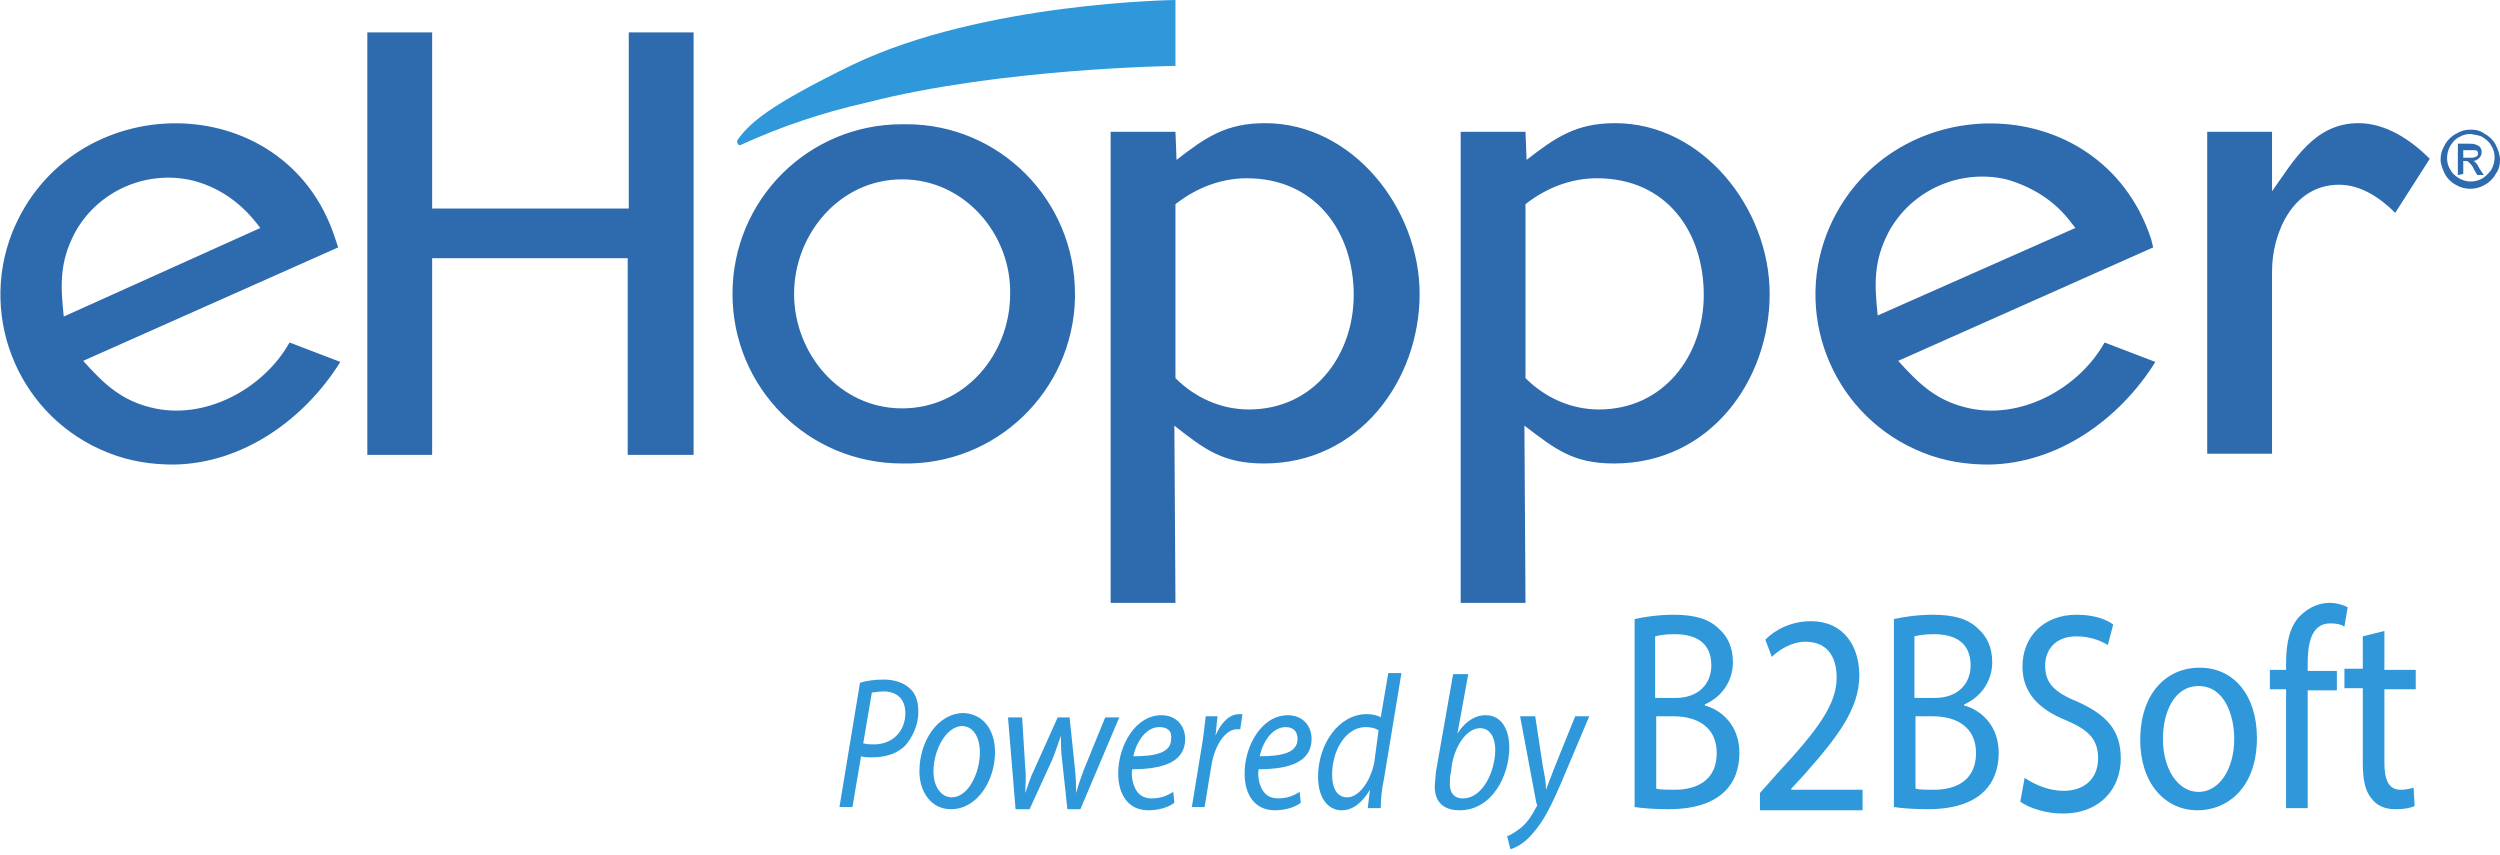
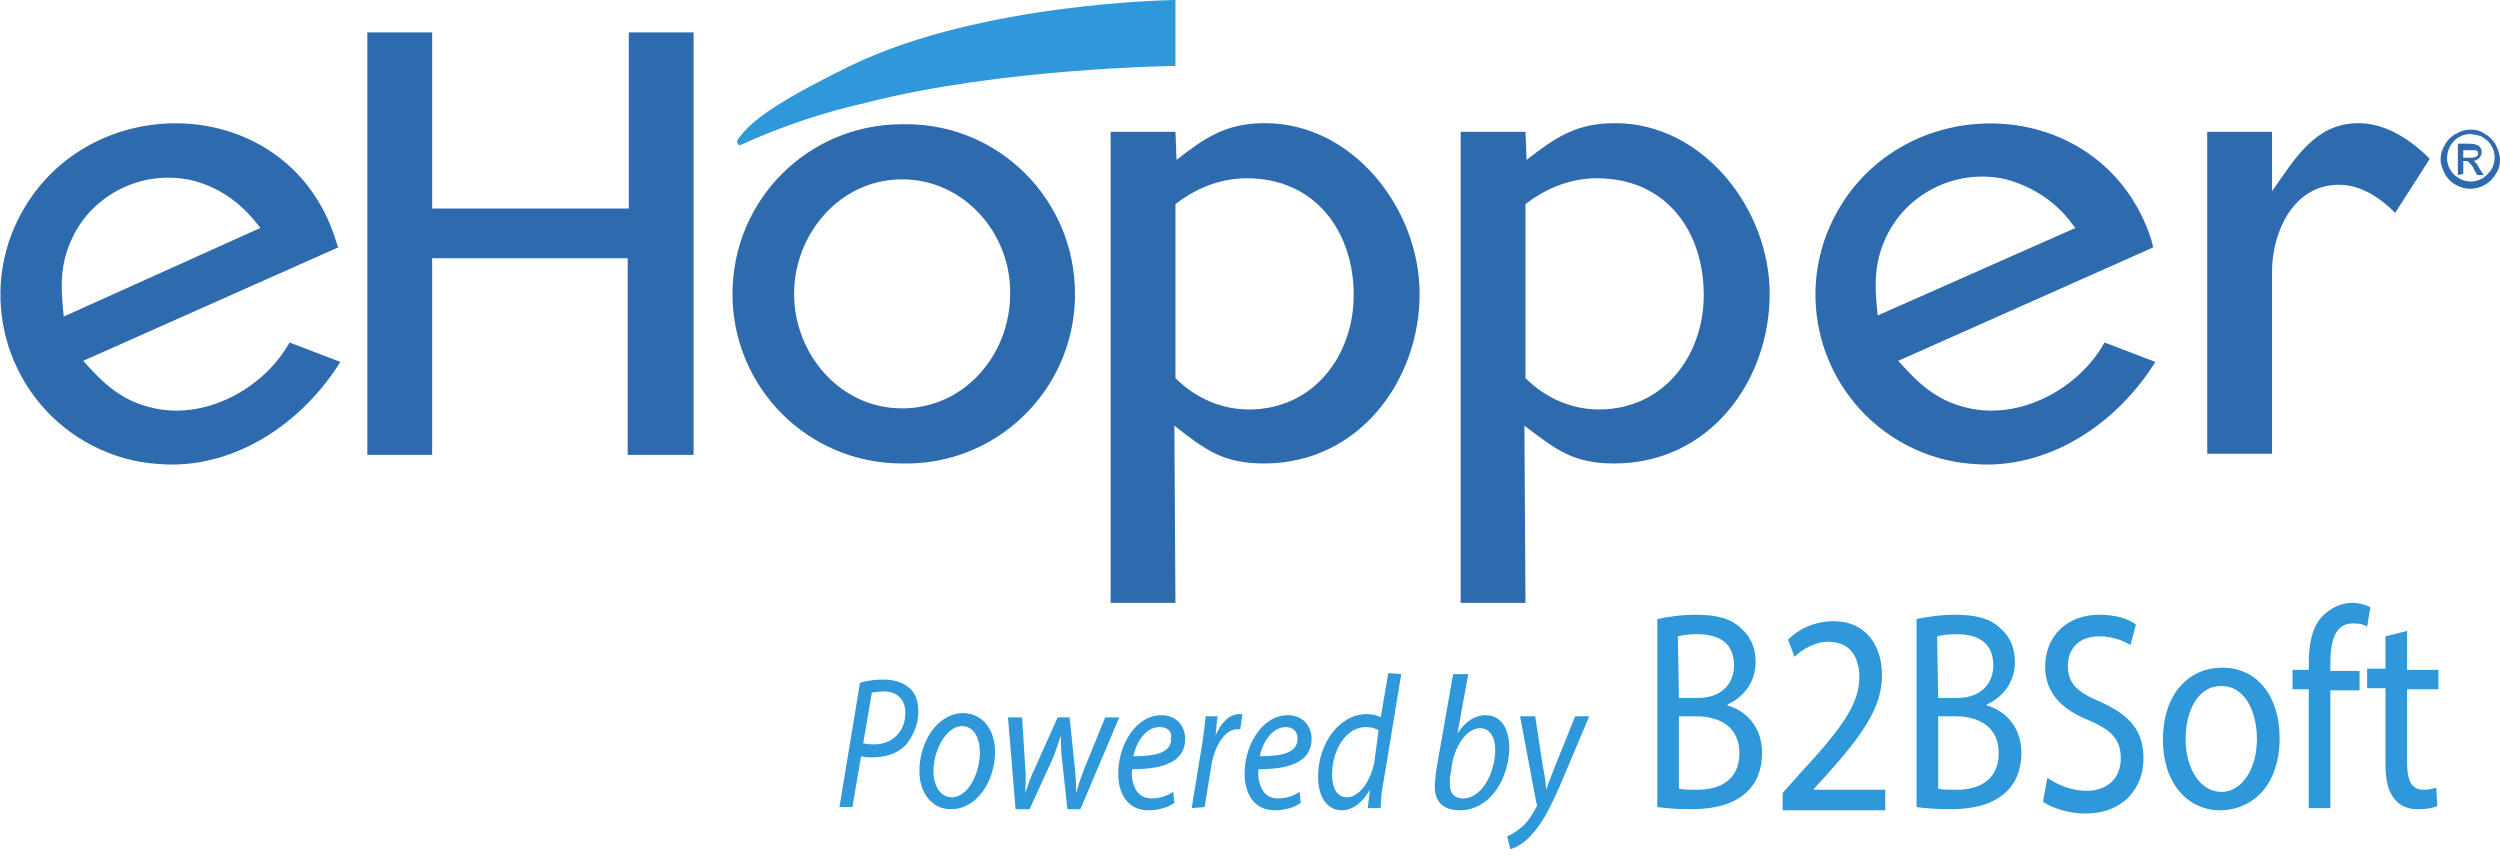
<svg xmlns="http://www.w3.org/2000/svg" version="1.1" id="Слой_1" x="0px" y="0px" width="231.4px" height="79.1px" viewBox="0 0 231.4 79.1" enable-background="new 0 0 231.4 79.1" xml:space="preserve">
-   <path fill="#2E98DA" d="M68.3,12.9c1.1-1.5,2.8-3.1,10.6-6.9c12.1-5.8,29.9-6,29.9-6v6.1c0,0-16.2,0.2-28.6,3.4  c-4,0.9-7.9,2.2-11.6,3.9c-0.1,0.1-0.3,0-0.3-0.1c0,0,0,0,0,0C68.2,13.2,68.2,13,68.3,12.9z" />
-   <path fill="#2E6AAE" d="M169.1,21.6c-3.1,8,0.8,17.1,8.9,20.3c2,0.8,4,1.1,6.1,1.1c6.4-0.1,12.1-4.2,15.4-9.5l-4.7-1.8  c-2.4,4.3-7.9,7.3-12.9,6c-2.8-0.7-4.4-2.3-6.2-4.3l23.6-10.5l-0.2-0.8C194.4,7.9,174.5,8,169.1,21.6z M163.8,27.2  c0-7.9-6.2-15.8-14.3-15.8c-3.6,0-5.5,1.3-8.2,3.4l-0.1-2.6h-6v43.6h6l-0.1-16.4c2.9,2.2,4.5,3.5,8.3,3.5  C158.3,42.9,163.8,35.2,163.8,27.2L163.8,27.2z M131.4,27.2c0-7.9-6.2-15.8-14.3-15.8c-3.6,0-5.5,1.3-8.2,3.4l-0.1-2.6h-6v43.6h6  l-0.1-16.4c2.8,2.2,4.5,3.5,8.3,3.5C125.8,42.9,131.4,35.2,131.4,27.2L131.4,27.2z M1.1,21.6c-3.1,8,0.8,17.1,8.9,20.3  c2,0.8,4,1.1,6.1,1.1c6.4-0.1,12.1-4.2,15.4-9.5l-4.7-1.8c-2.4,4.3-7.9,7.3-12.9,6c-2.8-0.7-4.4-2.3-6.2-4.3l23.6-10.5L31,22  C26.4,7.9,6.5,8,1.1,21.6z M99.5,27.2c0-8.7-7-15.7-15.6-15.7c-0.1,0-0.2,0-0.4,0c-8.7,0-15.7,7-15.7,15.7s7,15.7,15.7,15.7l0,0  c8.7,0.2,15.8-6.7,16-15.3C99.5,27.4,99.5,27.3,99.5,27.2L99.5,27.2z M93.5,27.2c0,5.6-4.2,10.6-10,10.6s-10-5.1-10-10.6  s4.2-10.6,10-10.6S93.6,21.7,93.5,27.2L93.5,27.2z M23.7,20.6l0.4,0.5L5.9,29.3c-0.3-2.9-0.4-5,1-7.7c2.1-3.9,6.6-5.9,10.9-4.9  C20.2,17.3,22.2,18.7,23.7,20.6z M125.3,27.3c0,5.6-3.7,10.6-9.7,10.6c-2.6,0-5-1.1-6.8-2.9V18.9c1.9-1.5,4.2-2.4,6.6-2.4  C121.8,16.5,125.3,21.5,125.3,27.3z M157.7,27.3c0,5.6-3.7,10.6-9.7,10.6c-2.6,0-5-1.1-6.8-2.9V18.9c1.9-1.5,4.2-2.4,6.6-2.4  C154.3,16.5,157.7,21.5,157.7,27.3z M191.7,20.6l0.4,0.5l-18.3,8.1c-0.3-2.9-0.4-5,1-7.7c2.1-3.9,6.6-5.9,10.9-4.9  C188.2,17.3,190.3,18.7,191.7,20.6L191.7,20.6z M224.9,14.7c-1.8-1.8-4.1-3.3-6.6-3.3c-4.1,0-6,3.5-8,6.3v-5.5h-6v29.8h6V25.1  c0-3.5,1.9-8,6.2-8c2.1,0,3.9,1.3,5.2,2.6L224.9,14.7z M64.2,42.1V3h-6v16.3H40V3h-6v39.1h6V23.9h18.1v18.2H64.2L64.2,42.1z" />
-   <path fill="#2E6AAE" d="M228.7,12c0.5,0,0.9,0.1,1.3,0.4c0.4,0.2,0.8,0.6,1,1c0.2,0.4,0.4,0.9,0.4,1.4c0,0.5-0.1,0.9-0.4,1.3  c-0.2,0.4-0.6,0.8-1,1c-0.8,0.5-1.9,0.5-2.7,0c-0.4-0.2-0.8-0.6-1-1c-0.2-0.4-0.4-0.9-0.4-1.3c0-0.5,0.1-0.9,0.4-1.4  c0.2-0.4,0.6-0.8,1-1C227.8,12.1,228.2,12,228.7,12z M228.7,12.4c-0.4,0-0.8,0.1-1.1,0.3c-0.4,0.2-0.6,0.5-0.8,0.8  c-0.4,0.7-0.4,1.6,0,2.2c0.2,0.4,0.5,0.6,0.8,0.8c0.7,0.4,1.5,0.4,2.2,0c0.3-0.2,0.6-0.5,0.8-0.8c0.4-0.7,0.4-1.6,0-2.2  c-0.2-0.4-0.5-0.6-0.8-0.8C229.5,12.5,229.1,12.5,228.7,12.4z M227.5,16.2v-2.9h1c0.2,0,0.5,0,0.7,0.1c0.2,0.1,0.3,0.1,0.4,0.3  c0.1,0.1,0.1,0.3,0.1,0.4c0,0.2-0.1,0.4-0.2,0.5c-0.2,0.2-0.4,0.3-0.6,0.3c0.1,0,0.2,0.1,0.2,0.1c0.2,0.2,0.3,0.4,0.4,0.6l0.4,0.6  h-0.6l-0.3-0.5c-0.1-0.3-0.3-0.5-0.5-0.7c-0.1-0.1-0.2-0.1-0.4-0.1H228v1.2L227.5,16.2L227.5,16.2z M228,14.6h0.6  c0.2,0,0.4,0,0.6-0.1c0.2-0.1,0.2-0.4,0.1-0.5c-0.1-0.1-0.1-0.1-0.2-0.1c-0.2,0-0.3,0-0.5,0H228L228,14.6L228,14.6z" />
+   <path fill="#2E98DA" d="M68.3,12.9c1.1-1.5,2.8-3.1,10.6-6.9c12.1-5.8,29.9-6,29.9-6v6.1c0,0-16.2,0.2-28.6,3.4  c-4,0.9-7.9,2.2-11.6,3.9c-0.1,0.1-0.3,0-0.3-0.1l0,0C68.2,13.2,68.2,13,68.3,12.9z" />
+   <path fill="#2E6AAE" d="M169.1,21.6c-3.1,8,0.8,17.1,8.9,20.3c2,0.8,4,1.1,6.1,1.1c6.4-0.1,12.1-4.2,15.4-9.5l-4.7-1.8  c-2.4,4.3-7.9,7.3-12.9,6c-2.8-0.7-4.4-2.3-6.2-4.3l23.6-10.5l-0.2-0.8C194.4,7.9,174.5,8,169.1,21.6z M163.8,27.2  c0-7.9-6.2-15.8-14.3-15.8c-3.6,0-5.5,1.3-8.2,3.4l-0.1-2.6h-6v43.6h6l-0.1-16.4c2.9,2.2,4.5,3.5,8.3,3.5  C158.3,42.9,163.8,35.2,163.8,27.2L163.8,27.2z M131.4,27.2c0-7.9-6.2-15.8-14.3-15.8c-3.6,0-5.5,1.3-8.2,3.4l-0.1-2.6h-6v43.6h6  l-0.1-16.4c2.8,2.2,4.5,3.5,8.3,3.5C125.8,42.9,131.4,35.2,131.4,27.2L131.4,27.2z M1.1,21.6c-3.1,8,0.8,17.1,8.9,20.3  c2,0.8,4,1.1,6.1,1.1c6.4-0.1,12.1-4.2,15.4-9.5l-4.7-1.8c-2.4,4.3-7.9,7.3-12.9,6c-2.8-0.7-4.4-2.3-6.2-4.3l23.6-10.5L31,22  C26.4,7.9,6.5,8,1.1,21.6z M99.5,27.2c0-8.7-7-15.7-15.6-15.7c-0.1,0-0.2,0-0.4,0c-8.7,0-15.7,7-15.7,15.7s7,15.7,15.7,15.7l0,0  c8.7,0.2,15.8-6.7,16-15.3C99.5,27.4,99.5,27.3,99.5,27.2L99.5,27.2z M93.5,27.2c0,5.6-4.2,10.6-10,10.6s-10-5.1-10-10.6  s4.2-10.6,10-10.6S93.6,21.7,93.5,27.2L93.5,27.2z M23.7,20.6l0.4,0.5L5.9,29.3c-0.3-2.9-0.4-5,1-7.7c2.1-3.9,6.6-5.9,10.9-4.9  C20.2,17.3,22.2,18.7,23.7,20.6z M125.3,27.3c0,5.6-3.7,10.6-9.7,10.6c-2.6,0-5-1.1-6.8-2.9V18.9c1.9-1.5,4.2-2.4,6.6-2.4  C121.8,16.5,125.3,21.5,125.3,27.3z M157.7,27.3c0,5.6-3.7,10.6-9.7,10.6c-2.6,0-5-1.1-6.8-2.9V18.9c1.9-1.5,4.2-2.4,6.6-2.4  C154.3,16.5,157.7,21.5,157.7,27.3z M191.7,20.6l0.4,0.5l-18.3,8.1c-0.3-2.9-0.4-5,1-7.7c2.1-3.9,6.6-5.9,10.9-4.9  C188.2,17.3,190.3,18.7,191.7,20.6L191.7,20.6z M224.9,14.7c-1.8-1.8-4.1-3.3-6.6-3.3c-4.1,0-6,3.5-8,6.3v-5.5h-6V42h6V25.1  c0-3.5,1.9-8,6.2-8c2.1,0,3.9,1.3,5.2,2.6L224.9,14.7z M64.2,42.1V3h-6v16.3H40V3h-6v39.1h6V23.9h18.1v18.2H64.2L64.2,42.1z" />
+   <path fill="#2E6AAE" d="M228.7,12c0.5,0,0.9,0.1,1.3,0.4c0.4,0.2,0.8,0.6,1,1s0.4,0.9,0.4,1.4s-0.1,0.9-0.4,1.3  c-0.2,0.4-0.6,0.8-1,1c-0.8,0.5-1.9,0.5-2.7,0c-0.4-0.2-0.8-0.6-1-1s-0.4-0.9-0.4-1.3c0-0.5,0.1-0.9,0.4-1.4c0.2-0.4,0.6-0.8,1-1  C227.8,12.1,228.2,12,228.7,12z M228.7,12.4c-0.4,0-0.8,0.1-1.1,0.3c-0.4,0.2-0.6,0.5-0.8,0.8c-0.4,0.7-0.4,1.6,0,2.2  c0.2,0.4,0.5,0.6,0.8,0.8c0.7,0.4,1.5,0.4,2.2,0c0.3-0.2,0.6-0.5,0.8-0.8c0.4-0.7,0.4-1.6,0-2.2c-0.2-0.4-0.5-0.6-0.8-0.8  C229.5,12.5,229.1,12.5,228.7,12.4z M227.5,16.2v-2.9h1c0.2,0,0.5,0,0.7,0.1s0.3,0.1,0.4,0.3c0.1,0.1,0.1,0.3,0.1,0.4  c0,0.2-0.1,0.4-0.2,0.5c-0.2,0.2-0.4,0.3-0.6,0.3c0.1,0,0.2,0.1,0.2,0.1c0.2,0.2,0.3,0.4,0.4,0.6l0.4,0.6h-0.6l-0.3-0.5  c-0.1-0.3-0.3-0.5-0.5-0.7c-0.1-0.1-0.2-0.1-0.4-0.1H228v1.2L227.5,16.2L227.5,16.2z M228,14.6h0.6c0.2,0,0.4,0,0.6-0.1  c0.2-0.1,0.2-0.4,0.1-0.5c-0.1-0.1-0.1-0.1-0.2-0.1c-0.2,0-0.3,0-0.5,0H228V14.6L228,14.6z" />
  <g>
    <path fill="#2E98DA" d="M79.6,63.2c0.6-0.2,1.4-0.3,2.2-0.3c1,0,1.9,0.3,2.5,0.9c0.5,0.5,0.7,1.2,0.7,2.1c0,1.3-0.6,2.4-1.2,3.1   c-0.8,0.8-1.9,1.1-3.1,1.1c-0.4,0-0.7,0-1-0.1l-0.8,4.7h-1.2L79.6,63.2z M79.9,68.8c0.4,0.1,0.7,0.1,1,0.1c1.7,0,2.9-1.2,2.9-2.9   c0-1.4-0.9-2-2-2c-0.5,0-0.9,0.1-1.1,0.1L79.9,68.8z" />
    <path fill="#2E98DA" d="M92.1,69.6c0,2.6-1.6,5.3-4.1,5.3c-1.8,0-2.9-1.6-2.9-3.5c0-2.8,1.7-5.4,4.1-5.4   C91.2,66.1,92.1,67.8,92.1,69.6z M86.4,71.4c0,1.4,0.7,2.4,1.7,2.4c1.5,0,2.6-2.2,2.6-4.2c0-1-0.4-2.4-1.7-2.4   C87.5,67.3,86.4,69.5,86.4,71.4z" />
-     <path fill="#2E98DA" d="M94.6,66.3l0.3,4.8c0.1,1,0,1.6,0,2.3h0c0.2-0.5,0.4-1.3,0.8-2.1l2.2-4.9H99l0.5,4.8   c0.1,0.9,0.1,1.6,0.1,2.2h0c0.2-0.7,0.4-1.3,0.7-2.1l2-4.9h1.3l-3.6,8.5h-1.2l-0.5-4.6c-0.1-0.8-0.1-1.5-0.1-2.2h0   c-0.3,0.8-0.5,1.5-0.8,2.2l-2.1,4.6H94l-0.7-8.5H94.6z" />
+     <path fill="#2E98DA" d="M94.6,66.3l0.3,4.8c0.1,1,0,1.6,0,2.3l0,0c0.2-0.5,0.4-1.3,0.8-2.1l2.2-4.9H99l0.5,4.8   c0.1,0.9,0.1,1.6,0.1,2.2l0,0c0.2-0.7,0.4-1.3,0.7-2.1l2-4.9h1.3l-3.6,8.5h-1.2l-0.5-4.6c-0.1-0.8-0.1-1.5-0.1-2.2l0,0   c-0.3,0.8-0.5,1.5-0.8,2.2l-2.1,4.6H94l-0.7-8.5h1.3V66.3z" />
    <path fill="#2E98DA" d="M108.7,74.3c-0.5,0.4-1.4,0.7-2.4,0.7c-1.9,0-2.8-1.5-2.8-3.4c0-2.6,1.6-5.4,4-5.4c1.4,0,2.2,1,2.2,2.2   c0,2.2-2.2,2.8-4.9,2.8c-0.1,0.4,0,1.2,0.2,1.6c0.3,0.8,0.9,1.1,1.6,1.1c0.9,0,1.5-0.3,2-0.6L108.7,74.3z M107.3,67.3   c-1.2,0-2.1,1.3-2.4,2.7c2,0,3.5-0.3,3.5-1.6C108.5,67.6,108,67.3,107.3,67.3z" />
-     <path fill="#2E98DA" d="M110.3,74.8l0.9-5.5c0.2-1.1,0.3-2.2,0.4-3h1.1c-0.1,0.6-0.1,1.2-0.2,1.8h0c0.5-1.2,1.3-2,2.2-2   c0.1,0,0.3,0,0.3,0l-0.2,1.4c-0.1,0-0.2,0-0.3,0c-1.1,0-2.1,1.5-2.4,3.5l-0.6,3.7H110.3z" />
+     <path fill="#2E98DA" d="M110.3,74.8l0.9-5.5c0.2-1.1,0.3-2.2,0.4-3h1.1c-0.1,0.6-0.1,1.2-0.2,1.8l0,0c0.5-1.2,1.3-2,2.2-2   c0.1,0,0.3,0,0.3,0l-0.2,1.4c-0.1,0-0.2,0-0.3,0c-1.1,0-2.1,1.5-2.4,3.5l-0.6,3.7L110.3,74.8L110.3,74.8z" />
    <path fill="#2E98DA" d="M120.4,74.3c-0.5,0.4-1.4,0.7-2.4,0.7c-1.9,0-2.8-1.5-2.8-3.4c0-2.6,1.6-5.4,4-5.4c1.4,0,2.2,1,2.2,2.2   c0,2.2-2.2,2.8-4.9,2.8c-0.1,0.4,0,1.2,0.2,1.6c0.3,0.8,0.9,1.1,1.6,1.1c0.9,0,1.5-0.3,2-0.6L120.4,74.3z M119,67.3   c-1.2,0-2.1,1.3-2.4,2.7c2,0,3.5-0.3,3.5-1.6C120.1,67.6,119.6,67.3,119,67.3z" />
-     <path fill="#2E98DA" d="M129.7,62.4l-1.6,9.7c-0.2,0.9-0.3,1.9-0.3,2.7h-1.2l0.2-1.7h0c-0.7,1.2-1.6,1.9-2.6,1.9   c-1.4,0-2.2-1.3-2.2-3.1c0-3,1.9-5.8,4.5-5.8c0.5,0,1,0.1,1.3,0.3l0.7-4.1H129.7z M127.6,67.6c-0.3-0.2-0.7-0.3-1.2-0.3   c-1.8,0-3.1,2.1-3.1,4.4c0,1,0.3,2.1,1.4,2.1c1,0,2.1-1.3,2.5-3.2L127.6,67.6z" />
-     <path fill="#2E98DA" d="M135.9,62.4l-1,5.5h0c0.7-1.1,1.6-1.7,2.6-1.7c1.6,0,2.2,1.5,2.2,3c0,2.6-1.6,5.8-4.6,5.8   c-1.3,0-2.3-0.6-2.3-2.2c0-0.4,0.1-0.9,0.1-1.3l1.6-9.1H135.9z M134.3,71.5c-0.1,0.3-0.1,0.6-0.1,1.1c0,0.8,0.4,1.3,1.2,1.3   c1.9,0,3-2.6,3-4.5c0-1-0.4-2-1.4-2c-1.1,0-2.2,1.3-2.6,3.3L134.3,71.5z" />
-     <path fill="#2E98DA" d="M142.1,66.3l0.7,4.6c0.2,1,0.3,1.6,0.3,2.2h0c0.2-0.5,0.4-1.1,0.8-2.1l1.9-4.7h1.3l-2.7,6.4   c-0.8,1.8-1.5,3.3-2.5,4.4c-0.8,1-1.7,1.4-2.1,1.5l-0.3-1.2c0.3-0.1,0.8-0.4,1.3-0.8c0.5-0.4,1-1.1,1.4-1.9c0.1-0.1,0.1-0.2,0-0.4   l-1.5-8H142.1z" />
-     <path fill="#2E98DA" d="M151.3,57.3c0.9-0.2,2.2-0.4,3.6-0.4c2,0,3.3,0.4,4.2,1.3c0.8,0.7,1.3,1.7,1.3,3.1c0,1.7-1,3.2-2.6,3.9v0.1   c1.5,0.4,3.2,1.8,3.2,4.4c0,1.5-0.5,2.7-1.3,3.5c-1.1,1.1-2.8,1.7-5.3,1.7c-1.4,0-2.4-0.1-3.1-0.2V57.3z M153.3,64.6h1.8   c2.1,0,3.3-1.3,3.3-3c0-2.1-1.4-2.9-3.4-2.9c-0.9,0-1.4,0.1-1.8,0.2V64.6z M153.3,73c0.4,0.1,1,0.1,1.7,0.1c2.1,0,3.9-0.9,3.9-3.4   c0-2.4-1.8-3.4-4-3.4h-1.6V73z" />
-     <path fill="#2E98DA" d="M162.9,74.8v-1.4l1.6-1.8c3.8-4.1,5.5-6.4,5.5-8.9c0-1.7-0.7-3.3-2.9-3.3c-1.3,0-2.5,0.8-3.1,1.4l-0.6-1.6   c1-1,2.5-1.7,4.2-1.7c3.2,0,4.5,2.5,4.5,5c0,3.1-2,5.7-5.1,9.2l-1.2,1.3v0.1h6.6v1.9H162.9z" />
-     <path fill="#2E98DA" d="M175.3,57.3c0.9-0.2,2.2-0.4,3.6-0.4c2,0,3.3,0.4,4.2,1.3c0.8,0.7,1.3,1.7,1.3,3.1c0,1.7-1,3.2-2.6,3.9v0.1   c1.5,0.4,3.2,1.8,3.2,4.4c0,1.5-0.5,2.7-1.3,3.5c-1.1,1.1-2.8,1.7-5.3,1.7c-1.4,0-2.4-0.1-3.1-0.2V57.3z M177.3,64.6h1.8   c2.1,0,3.3-1.3,3.3-3c0-2.1-1.4-2.9-3.4-2.9c-0.9,0-1.4,0.1-1.8,0.2V64.6z M177.3,73c0.4,0.1,1,0.1,1.7,0.1c2.1,0,3.9-0.9,3.9-3.4   c0-2.4-1.8-3.4-4-3.4h-1.6V73z" />
-     <path fill="#2E98DA" d="M187.4,72c0.9,0.6,2.2,1.2,3.6,1.2c2,0,3.2-1.2,3.2-3c0-1.7-0.8-2.6-2.9-3.5c-2.5-1-4.1-2.5-4.1-5   c0-2.8,2-4.8,5-4.8c1.6,0,2.7,0.4,3.4,0.9l-0.5,1.9c-0.5-0.3-1.5-0.8-2.9-0.8c-2.1,0-2.9,1.4-2.9,2.7c0,1.7,0.9,2.5,3.1,3.4   c2.6,1.2,3.9,2.6,3.9,5.2c0,2.7-1.8,5.1-5.4,5.1c-1.5,0-3.1-0.5-3.9-1.1L187.4,72z" />
-     <path fill="#2E98DA" d="M208.9,68.3c0,4.7-2.8,6.7-5.5,6.7c-3,0-5.3-2.5-5.3-6.5c0-4.3,2.4-6.7,5.5-6.7   C206.8,61.8,208.9,64.4,208.9,68.3z M200.2,68.4c0,2.8,1.4,4.9,3.3,4.9c1.9,0,3.3-2.1,3.3-4.9c0-2.2-0.9-4.9-3.3-4.9   C201.2,63.5,200.2,66,200.2,68.4z" />
-     <path fill="#2E98DA" d="M211.6,74.8V63.8h-1.5v-1.8h1.5v-0.6c0-1.8,0.3-3.4,1.3-4.4c0.8-0.8,1.8-1.2,2.7-1.2c0.7,0,1.3,0.2,1.7,0.4   L217,58c-0.3-0.2-0.7-0.3-1.3-0.3c-1.7,0-2.1,1.7-2.1,3.7v0.7h2.7v1.8h-2.7v10.9H211.6z" />
-     <path fill="#2E98DA" d="M220.7,58.4v3.6h2.9v1.8h-2.9v6.8c0,1.6,0.4,2.5,1.5,2.5c0.5,0,0.9-0.1,1.2-0.2l0.1,1.7   c-0.4,0.2-1,0.3-1.8,0.3c-0.9,0-1.7-0.3-2.2-1c-0.6-0.7-0.8-1.8-0.8-3.3v-6.9h-1.7v-1.8h1.7v-3L220.7,58.4z" />
+     <path fill="#2E98DA" d="M129.7,62.4l-1.6,9.7c-0.2,0.9-0.3,1.9-0.3,2.7h-1.2l0.2-1.7l0,0c-0.7,1.2-1.6,1.9-2.6,1.9   c-1.4,0-2.2-1.3-2.2-3.1c0-3,1.9-5.8,4.5-5.8c0.5,0,1,0.1,1.3,0.3l0.7-4.1L129.7,62.4L129.7,62.4z M127.6,67.6   c-0.3-0.2-0.7-0.3-1.2-0.3c-1.8,0-3.1,2.1-3.1,4.4c0,1,0.3,2.1,1.4,2.1c1,0,2.1-1.3,2.5-3.2L127.6,67.6z" />
+     <path fill="#2E98DA" d="M135.9,62.4l-1,5.5l0,0c0.7-1.1,1.6-1.7,2.6-1.7c1.6,0,2.2,1.5,2.2,3c0,2.6-1.6,5.8-4.6,5.8   c-1.3,0-2.3-0.6-2.3-2.2c0-0.4,0.1-0.9,0.1-1.3l1.6-9.1C134.5,62.4,135.9,62.4,135.9,62.4z M134.3,71.5c-0.1,0.3-0.1,0.6-0.1,1.1   c0,0.8,0.4,1.3,1.2,1.3c1.9,0,3-2.6,3-4.5c0-1-0.4-2-1.4-2c-1.1,0-2.2,1.3-2.6,3.3L134.3,71.5z" />
+     <path fill="#2E98DA" d="M142.1,66.3l0.7,4.6c0.2,1,0.3,1.6,0.3,2.2l0,0c0.2-0.5,0.4-1.1,0.8-2.1l1.9-4.7h1.3l-2.7,6.4   c-0.8,1.8-1.5,3.3-2.5,4.4c-0.8,1-1.7,1.4-2.1,1.5l-0.3-1.2c0.3-0.1,0.8-0.4,1.3-0.8s1-1.1,1.4-1.9c0.1-0.1,0.1-0.2,0-0.4l-1.5-8   H142.1z" />
+     <path fill="#2E98DA" d="M153.4,57.3c0.9-0.2,2.2-0.4,3.6-0.4c2,0,3.3,0.4,4.2,1.3c0.8,0.7,1.3,1.7,1.3,3.1c0,1.7-1,3.2-2.6,3.9v0.1   c1.5,0.4,3.2,1.8,3.2,4.4c0,1.5-0.5,2.7-1.3,3.5c-1.1,1.1-2.8,1.7-5.3,1.7c-1.4,0-2.4-0.1-3.1-0.2L153.4,57.3L153.4,57.3z    M155.4,64.6h1.8c2.1,0,3.3-1.3,3.3-3c0-2.1-1.4-2.9-3.4-2.9c-0.9,0-1.4,0.1-1.8,0.2L155.4,64.6L155.4,64.6z M155.4,73   c0.4,0.1,1,0.1,1.7,0.1c2.1,0,3.9-0.9,3.9-3.4c0-2.4-1.8-3.4-4-3.4h-1.6L155.4,73L155.4,73z" />
+     <path fill="#2E98DA" d="M165,74.8v-1.4l1.6-1.8c3.8-4.1,5.5-6.4,5.5-8.9c0-1.7-0.7-3.3-2.9-3.3c-1.3,0-2.5,0.8-3.1,1.4l-0.6-1.6   c1-1,2.5-1.7,4.2-1.7c3.2,0,4.5,2.5,4.5,5c0,3.1-2,5.7-5.1,9.2l-1.2,1.3v0.1h6.6V75H165V74.8z" />
+     <path fill="#2E98DA" d="M177.4,57.3c0.9-0.2,2.2-0.4,3.6-0.4c2,0,3.3,0.4,4.2,1.3c0.8,0.7,1.3,1.7,1.3,3.1c0,1.7-1,3.2-2.6,3.9v0.1   c1.5,0.4,3.2,1.8,3.2,4.4c0,1.5-0.5,2.7-1.3,3.5c-1.1,1.1-2.8,1.7-5.3,1.7c-1.4,0-2.4-0.1-3.1-0.2L177.4,57.3L177.4,57.3z    M179.4,64.6h1.8c2.1,0,3.3-1.3,3.3-3c0-2.1-1.4-2.9-3.4-2.9c-0.9,0-1.4,0.1-1.8,0.2L179.4,64.6L179.4,64.6z M179.4,73   c0.4,0.1,1,0.1,1.7,0.1c2.1,0,3.9-0.9,3.9-3.4c0-2.4-1.8-3.4-4-3.4h-1.6L179.4,73L179.4,73z" />
+     <path fill="#2E98DA" d="M189.5,72c0.9,0.6,2.2,1.2,3.6,1.2c2,0,3.2-1.2,3.2-3c0-1.7-0.8-2.6-2.9-3.5c-2.5-1-4.1-2.5-4.1-5   c0-2.8,2-4.8,5-4.8c1.6,0,2.7,0.4,3.4,0.9l-0.5,1.9c-0.5-0.3-1.5-0.8-2.9-0.8c-2.1,0-2.9,1.4-2.9,2.7c0,1.7,0.9,2.5,3.1,3.4   c2.6,1.2,3.9,2.6,3.9,5.2c0,2.7-1.8,5.1-5.4,5.1c-1.5,0-3.1-0.5-3.9-1.1L189.5,72z" />
+     <path fill="#2E98DA" d="M211,68.3c0,4.7-2.8,6.7-5.5,6.7c-3,0-5.3-2.5-5.3-6.5c0-4.3,2.4-6.7,5.5-6.7C208.9,61.8,211,64.4,211,68.3   z M202.3,68.4c0,2.8,1.4,4.9,3.3,4.9c1.9,0,3.3-2.1,3.3-4.9c0-2.2-0.9-4.9-3.3-4.9C203.3,63.5,202.3,66,202.3,68.4z" />
+     <path fill="#2E98DA" d="M213.7,74.8v-11h-1.5V62h1.5v-0.6c0-1.8,0.3-3.4,1.3-4.4c0.8-0.8,1.8-1.2,2.7-1.2c0.7,0,1.3,0.2,1.7,0.4   l-0.3,1.8c-0.3-0.2-0.7-0.3-1.3-0.3c-1.7,0-2.1,1.7-2.1,3.7v0.7h2.7v1.8h-2.7v10.9H213.7z" />
+     <path fill="#2E98DA" d="M222.8,58.4V62h2.9v1.8h-2.9v6.8c0,1.6,0.4,2.5,1.5,2.5c0.5,0,0.9-0.1,1.2-0.2l0.1,1.7   c-0.4,0.2-1,0.3-1.8,0.3c-0.9,0-1.7-0.3-2.2-1c-0.6-0.7-0.8-1.8-0.8-3.3v-6.9h-1.7v-1.8h1.7v-3L222.8,58.4z" />
  </g>
</svg>
